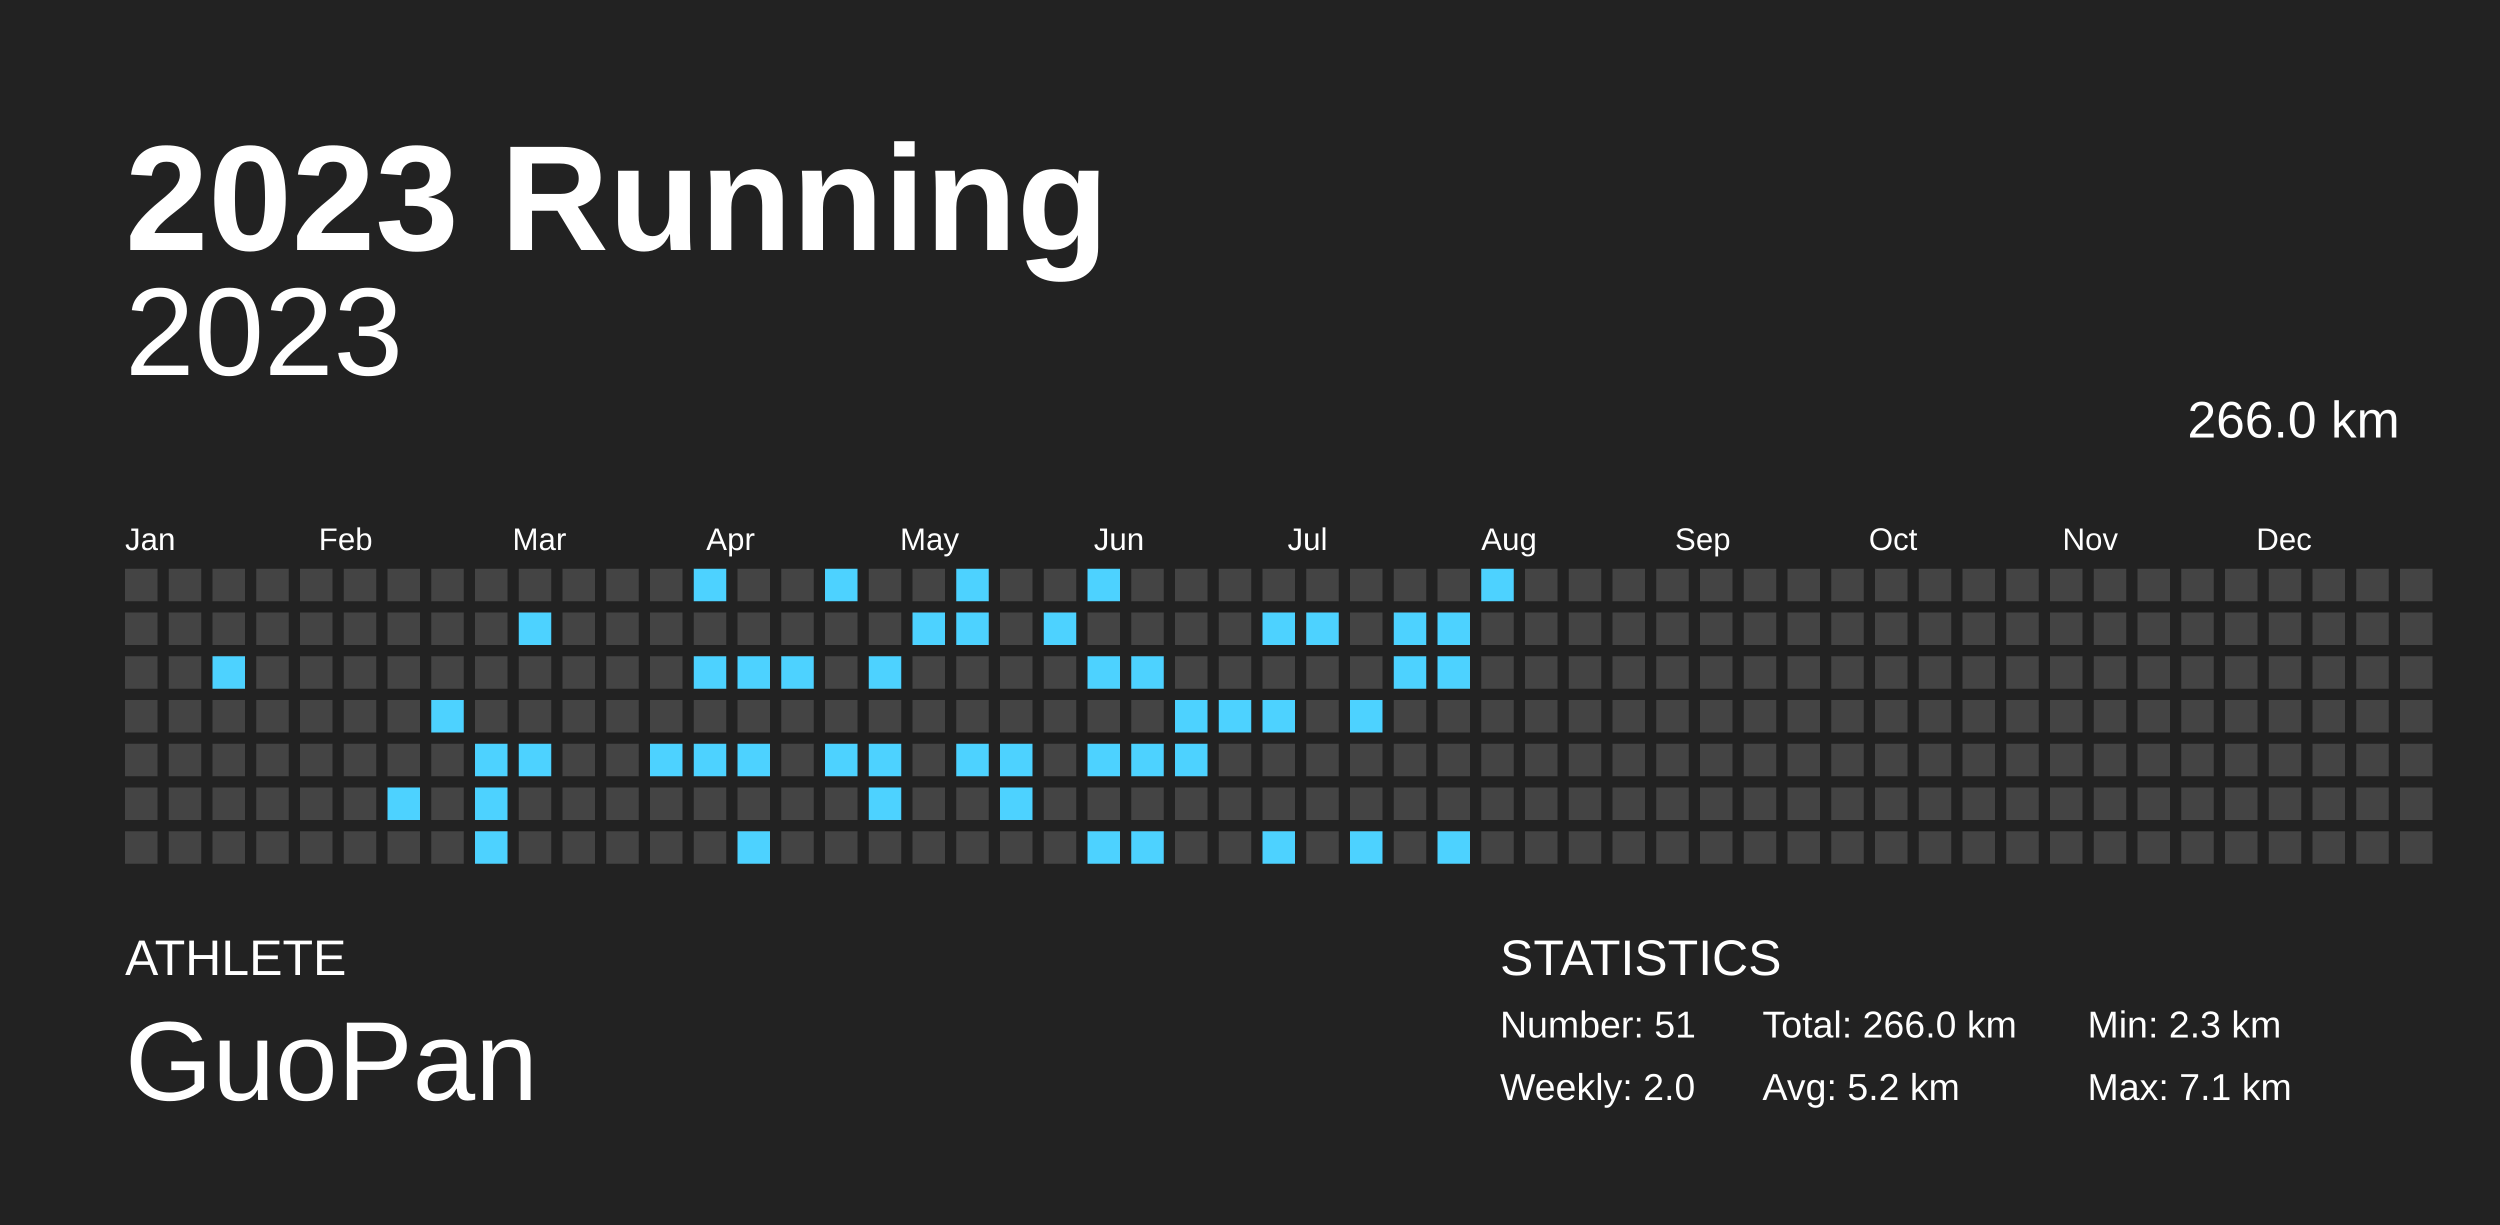
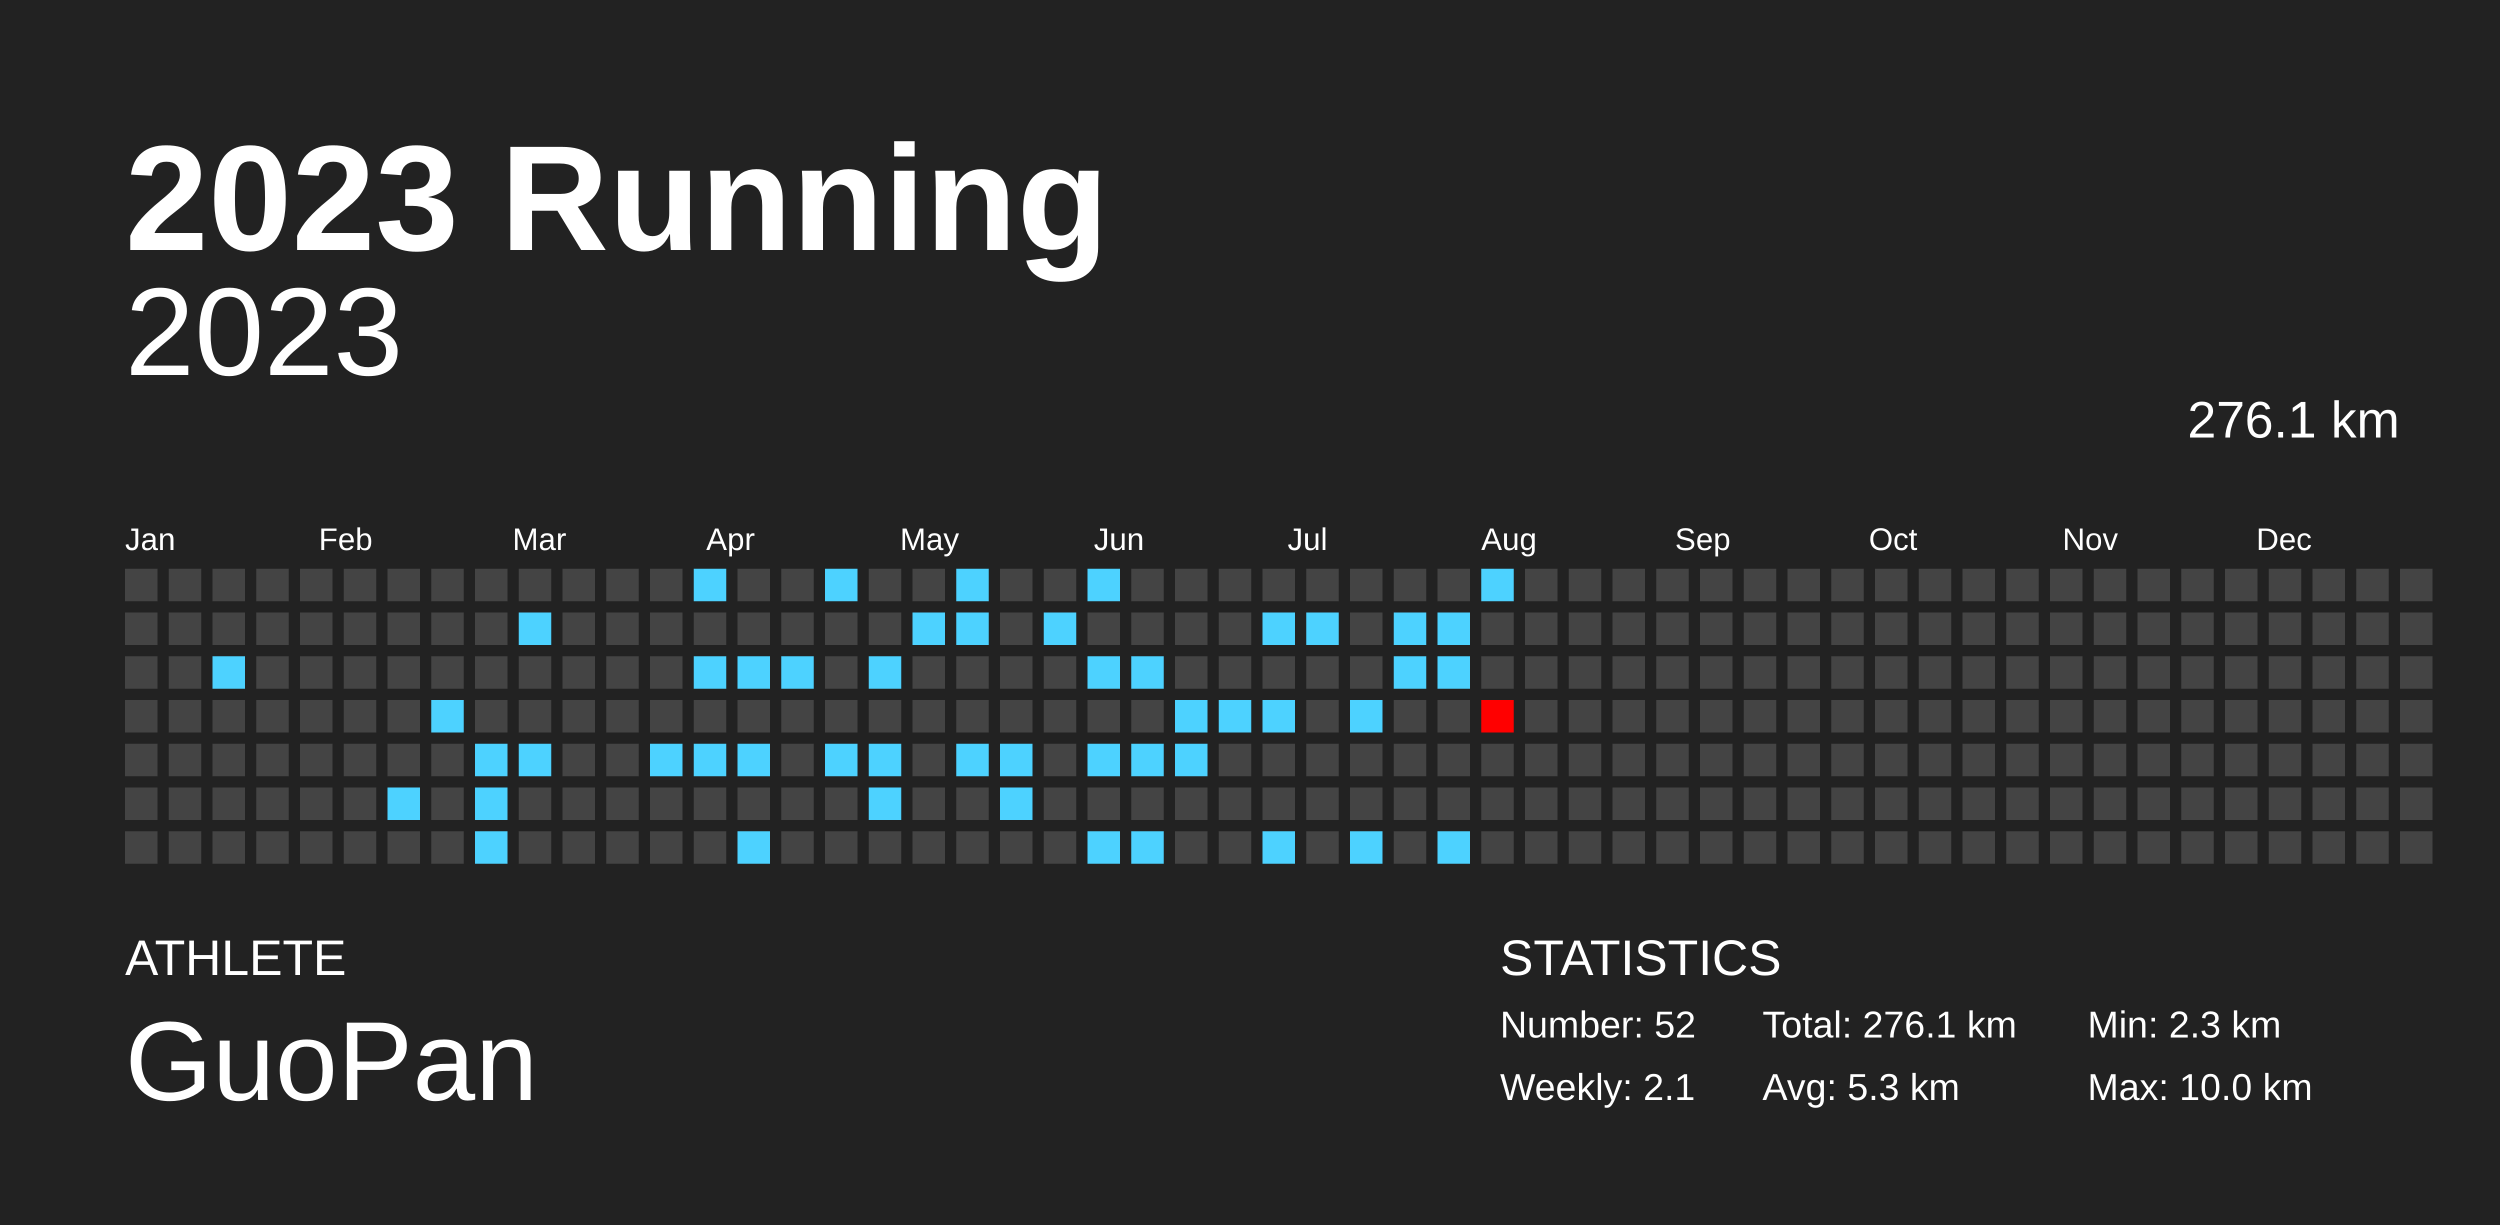
<svg xmlns="http://www.w3.org/2000/svg" baseProfile="full" height="98mm" version="1.1" viewBox="0,0,200,98" width="200mm">
  <defs />
  <rect fill="#222222" height="98" width="200" x="0" y="0" />
  <text fill="#FFFFFF" style="font-size:12px; font-family:Arial; font-weight:bold;" x="10" y="20">2023 Running</text>
  <text fill="#FFFFFF" style="font-size:4px; font-family:Arial" x="10" y="78">ATHLETE</text>
  <text fill="#FFFFFF" style="font-size:9px; font-family:Arial" x="10" y="88">GuoPan</text>
  <text fill="#FFFFFF" style="font-size:4px; font-family:Arial" x="120" y="78">STATISTICS</text>
-   <text fill="#FFFFFF" style="font-size:3px; font-family:Arial" x="120" y="83">Number: 51</text>
-   <text fill="#FFFFFF" style="font-size:3px; font-family:Arial" x="120" y="88">Weekly: 2.0</text>
-   <text fill="#FFFFFF" style="font-size:3px; font-family:Arial" x="141" y="83">Total: 266.0 km</text>
-   <text fill="#FFFFFF" style="font-size:3px; font-family:Arial" x="141" y="88">Avg: 5.2 km</text>
+   <text fill="#FFFFFF" style="font-size:3px; font-family:Arial" x="120" y="83">Number: 52</text>
+   <text fill="#FFFFFF" style="font-size:3px; font-family:Arial" x="120" y="88">Weekly: 2.1</text>
+   <text fill="#FFFFFF" style="font-size:3px; font-family:Arial" x="141" y="83">Total: 276.1 km</text>
+   <text fill="#FFFFFF" style="font-size:3px; font-family:Arial" x="141" y="88">Avg: 5.3 km</text>
  <text fill="#FFFFFF" style="font-size:3px; font-family:Arial" x="167" y="83">Min: 2.3 km</text>
-   <text fill="#FFFFFF" style="font-size:3px; font-family:Arial" x="167" y="88">Max: 7.1 km</text>
+   <text fill="#FFFFFF" style="font-size:3px; font-family:Arial" x="167" y="88">Max: 10.0 km</text>
  <text alignment-baseline="hanging" fill="#FFFFFF" style="font-size:10.0px; font-family:Arial;" x="10" y="30">2023</text>
-   <text alignment-baseline="hanging" fill="#FFFFFF" style="font-size:4.125px; font-family:Arial;" x="175" y="35">266.0 km</text>
+   <text alignment-baseline="hanging" fill="#FFFFFF" style="font-size:4.125px; font-family:Arial;" x="175" y="35">276.1 km</text>
  <text fill="#FFFFFF" style="font-size:2.5px; font-family:Arial" x="10.0" y="44">Jan</text>
  <text fill="#FFFFFF" style="font-size:2.5px; font-family:Arial" x="25.5" y="44">Feb</text>
  <text fill="#FFFFFF" style="font-size:2.5px; font-family:Arial" x="41.0" y="44">Mar</text>
  <text fill="#FFFFFF" style="font-size:2.5px; font-family:Arial" x="56.5" y="44">Apr</text>
  <text fill="#FFFFFF" style="font-size:2.5px; font-family:Arial" x="72.0" y="44">May</text>
  <text fill="#FFFFFF" style="font-size:2.5px; font-family:Arial" x="87.5" y="44">Jun</text>
  <text fill="#FFFFFF" style="font-size:2.5px; font-family:Arial" x="103.0" y="44">Jul</text>
  <text fill="#FFFFFF" style="font-size:2.5px; font-family:Arial" x="118.5" y="44">Aug</text>
  <text fill="#FFFFFF" style="font-size:2.5px; font-family:Arial" x="134.0" y="44">Sep</text>
  <text fill="#FFFFFF" style="font-size:2.5px; font-family:Arial" x="149.5" y="44">Oct</text>
  <text fill="#FFFFFF" style="font-size:2.5px; font-family:Arial" x="165.0" y="44">Nov</text>
  <text fill="#FFFFFF" style="font-size:2.5px; font-family:Arial" x="180.5" y="44">Dec</text>
  <rect fill="#444444" height="2.6" width="2.6" x="10.0" y="45.5" />
  <rect fill="#444444" height="2.6" width="2.6" x="10.0" y="49.0" />
  <rect fill="#444444" height="2.6" width="2.6" x="10.0" y="52.5" />
  <rect fill="#444444" height="2.6" width="2.6" x="10.0" y="56.0" />
  <rect fill="#444444" height="2.6" width="2.6" x="10.0" y="59.5" />
  <rect fill="#444444" height="2.6" width="2.6" x="10.0" y="63.0" />
  <rect fill="#444444" height="2.6" width="2.6" x="10.0" y="66.5" />
  <rect fill="#444444" height="2.6" width="2.6" x="13.5" y="45.5" />
  <rect fill="#444444" height="2.6" width="2.6" x="13.5" y="49.0" />
  <rect fill="#444444" height="2.6" width="2.6" x="13.5" y="52.5" />
  <rect fill="#444444" height="2.6" width="2.6" x="13.5" y="56.0" />
  <rect fill="#444444" height="2.6" width="2.6" x="13.5" y="59.5" />
  <rect fill="#444444" height="2.6" width="2.6" x="13.5" y="63.0" />
  <rect fill="#444444" height="2.6" width="2.6" x="13.5" y="66.5" />
  <rect fill="#444444" height="2.6" width="2.6" x="17.0" y="45.5" />
  <rect fill="#444444" height="2.6" width="2.6" x="17.0" y="49.0" />
  <rect fill="#4dd2ff" height="2.6" width="2.6" x="17.0" y="52.5" />
  <rect fill="#444444" height="2.6" width="2.6" x="17.0" y="56.0" />
  <rect fill="#444444" height="2.6" width="2.6" x="17.0" y="59.5" />
  <rect fill="#444444" height="2.6" width="2.6" x="17.0" y="63.0" />
  <rect fill="#444444" height="2.6" width="2.6" x="17.0" y="66.5" />
  <rect fill="#444444" height="2.6" width="2.6" x="20.5" y="45.5" />
  <rect fill="#444444" height="2.6" width="2.6" x="20.5" y="49.0" />
  <rect fill="#444444" height="2.6" width="2.6" x="20.5" y="52.5" />
  <rect fill="#444444" height="2.6" width="2.6" x="20.5" y="56.0" />
  <rect fill="#444444" height="2.6" width="2.6" x="20.5" y="59.5" />
  <rect fill="#444444" height="2.6" width="2.6" x="20.5" y="63.0" />
  <rect fill="#444444" height="2.6" width="2.6" x="20.5" y="66.5" />
  <rect fill="#444444" height="2.6" width="2.6" x="24.0" y="45.5" />
  <rect fill="#444444" height="2.6" width="2.6" x="24.0" y="49.0" />
  <rect fill="#444444" height="2.6" width="2.6" x="24.0" y="52.5" />
  <rect fill="#444444" height="2.6" width="2.6" x="24.0" y="56.0" />
  <rect fill="#444444" height="2.6" width="2.6" x="24.0" y="59.5" />
  <rect fill="#444444" height="2.6" width="2.6" x="24.0" y="63.0" />
  <rect fill="#444444" height="2.6" width="2.6" x="24.0" y="66.5" />
  <rect fill="#444444" height="2.6" width="2.6" x="27.5" y="45.5" />
  <rect fill="#444444" height="2.6" width="2.6" x="27.5" y="49.0" />
  <rect fill="#444444" height="2.6" width="2.6" x="27.5" y="52.5" />
  <rect fill="#444444" height="2.6" width="2.6" x="27.5" y="56.0" />
  <rect fill="#444444" height="2.6" width="2.6" x="27.5" y="59.5" />
  <rect fill="#444444" height="2.6" width="2.6" x="27.5" y="63.0" />
  <rect fill="#444444" height="2.6" width="2.6" x="27.5" y="66.5" />
  <rect fill="#444444" height="2.6" width="2.6" x="31.0" y="45.5" />
  <rect fill="#444444" height="2.6" width="2.6" x="31.0" y="49.0" />
  <rect fill="#444444" height="2.6" width="2.6" x="31.0" y="52.5" />
  <rect fill="#444444" height="2.6" width="2.6" x="31.0" y="56.0" />
  <rect fill="#444444" height="2.6" width="2.6" x="31.0" y="59.5" />
  <rect fill="#4dd2ff" height="2.6" width="2.6" x="31.0" y="63.0" />
  <rect fill="#444444" height="2.6" width="2.6" x="31.0" y="66.5" />
  <rect fill="#444444" height="2.6" width="2.6" x="34.5" y="45.5" />
  <rect fill="#444444" height="2.6" width="2.6" x="34.5" y="49.0" />
  <rect fill="#444444" height="2.6" width="2.6" x="34.5" y="52.5" />
  <rect fill="#4dd2ff" height="2.6" width="2.6" x="34.5" y="56.0" />
  <rect fill="#444444" height="2.6" width="2.6" x="34.5" y="59.5" />
  <rect fill="#444444" height="2.6" width="2.6" x="34.5" y="63.0" />
  <rect fill="#444444" height="2.6" width="2.6" x="34.5" y="66.5" />
  <rect fill="#444444" height="2.6" width="2.6" x="38.0" y="45.5" />
  <rect fill="#444444" height="2.6" width="2.6" x="38.0" y="49.0" />
  <rect fill="#444444" height="2.6" width="2.6" x="38.0" y="52.5" />
  <rect fill="#444444" height="2.6" width="2.6" x="38.0" y="56.0" />
  <rect fill="#4dd2ff" height="2.6" width="2.6" x="38.0" y="59.5" />
  <rect fill="#4dd2ff" height="2.6" width="2.6" x="38.0" y="63.0" />
  <rect fill="#4dd2ff" height="2.6" width="2.6" x="38.0" y="66.5" />
  <rect fill="#444444" height="2.6" width="2.6" x="41.5" y="45.5" />
  <rect fill="#4dd2ff" height="2.6" width="2.6" x="41.5" y="49.0" />
  <rect fill="#444444" height="2.6" width="2.6" x="41.5" y="52.5" />
  <rect fill="#444444" height="2.6" width="2.6" x="41.5" y="56.0" />
  <rect fill="#4dd2ff" height="2.6" width="2.6" x="41.5" y="59.5" />
  <rect fill="#444444" height="2.6" width="2.6" x="41.5" y="63.0" />
  <rect fill="#444444" height="2.6" width="2.6" x="41.5" y="66.5" />
  <rect fill="#444444" height="2.6" width="2.6" x="45.0" y="45.5" />
  <rect fill="#444444" height="2.6" width="2.6" x="45.0" y="49.0" />
  <rect fill="#444444" height="2.6" width="2.6" x="45.0" y="52.5" />
  <rect fill="#444444" height="2.6" width="2.6" x="45.0" y="56.0" />
  <rect fill="#444444" height="2.6" width="2.6" x="45.0" y="59.5" />
  <rect fill="#444444" height="2.6" width="2.6" x="45.0" y="63.0" />
  <rect fill="#444444" height="2.6" width="2.6" x="45.0" y="66.5" />
  <rect fill="#444444" height="2.6" width="2.6" x="48.5" y="45.5" />
  <rect fill="#444444" height="2.6" width="2.6" x="48.5" y="49.0" />
  <rect fill="#444444" height="2.6" width="2.6" x="48.5" y="52.5" />
  <rect fill="#444444" height="2.6" width="2.6" x="48.5" y="56.0" />
  <rect fill="#444444" height="2.6" width="2.6" x="48.5" y="59.5" />
  <rect fill="#444444" height="2.6" width="2.6" x="48.5" y="63.0" />
  <rect fill="#444444" height="2.6" width="2.6" x="48.5" y="66.5" />
  <rect fill="#444444" height="2.6" width="2.6" x="52.0" y="45.5" />
  <rect fill="#444444" height="2.6" width="2.6" x="52.0" y="49.0" />
  <rect fill="#444444" height="2.6" width="2.6" x="52.0" y="52.5" />
  <rect fill="#444444" height="2.6" width="2.6" x="52.0" y="56.0" />
  <rect fill="#4dd2ff" height="2.6" width="2.6" x="52.0" y="59.5" />
  <rect fill="#444444" height="2.6" width="2.6" x="52.0" y="63.0" />
  <rect fill="#444444" height="2.6" width="2.6" x="52.0" y="66.5" />
  <rect fill="#4dd2ff" height="2.6" width="2.6" x="55.5" y="45.5" />
  <rect fill="#444444" height="2.6" width="2.6" x="55.5" y="49.0" />
  <rect fill="#4dd2ff" height="2.6" width="2.6" x="55.5" y="52.5" />
  <rect fill="#444444" height="2.6" width="2.6" x="55.5" y="56.0" />
  <rect fill="#4dd2ff" height="2.6" width="2.6" x="55.5" y="59.5" />
  <rect fill="#444444" height="2.6" width="2.6" x="55.5" y="63.0" />
  <rect fill="#444444" height="2.6" width="2.6" x="55.5" y="66.5" />
  <rect fill="#444444" height="2.6" width="2.6" x="59.0" y="45.5" />
  <rect fill="#444444" height="2.6" width="2.6" x="59.0" y="49.0" />
  <rect fill="#4dd2ff" height="2.6" width="2.6" x="59.0" y="52.5" />
  <rect fill="#444444" height="2.6" width="2.6" x="59.0" y="56.0" />
  <rect fill="#4dd2ff" height="2.6" width="2.6" x="59.0" y="59.5" />
  <rect fill="#444444" height="2.6" width="2.6" x="59.0" y="63.0" />
  <rect fill="#4dd2ff" height="2.6" width="2.6" x="59.0" y="66.5" />
  <rect fill="#444444" height="2.6" width="2.6" x="62.5" y="45.5" />
  <rect fill="#444444" height="2.6" width="2.6" x="62.5" y="49.0" />
  <rect fill="#4dd2ff" height="2.6" width="2.6" x="62.5" y="52.5" />
  <rect fill="#444444" height="2.6" width="2.6" x="62.5" y="56.0" />
  <rect fill="#444444" height="2.6" width="2.6" x="62.5" y="59.5" />
  <rect fill="#444444" height="2.6" width="2.6" x="62.5" y="63.0" />
  <rect fill="#444444" height="2.6" width="2.6" x="62.5" y="66.5" />
  <rect fill="#4dd2ff" height="2.6" width="2.6" x="66.0" y="45.5" />
  <rect fill="#444444" height="2.6" width="2.6" x="66.0" y="49.0" />
  <rect fill="#444444" height="2.6" width="2.6" x="66.0" y="52.5" />
  <rect fill="#444444" height="2.6" width="2.6" x="66.0" y="56.0" />
  <rect fill="#4dd2ff" height="2.6" width="2.6" x="66.0" y="59.5" />
  <rect fill="#444444" height="2.6" width="2.6" x="66.0" y="63.0" />
  <rect fill="#444444" height="2.6" width="2.6" x="66.0" y="66.5" />
  <rect fill="#444444" height="2.6" width="2.6" x="69.5" y="45.5" />
  <rect fill="#444444" height="2.6" width="2.6" x="69.5" y="49.0" />
  <rect fill="#4dd2ff" height="2.6" width="2.6" x="69.5" y="52.5" />
  <rect fill="#444444" height="2.6" width="2.6" x="69.5" y="56.0" />
  <rect fill="#4dd2ff" height="2.6" width="2.6" x="69.5" y="59.5" />
  <rect fill="#4dd2ff" height="2.6" width="2.6" x="69.5" y="63.0" />
  <rect fill="#444444" height="2.6" width="2.6" x="69.5" y="66.5" />
  <rect fill="#444444" height="2.6" width="2.6" x="73.0" y="45.5" />
  <rect fill="#4dd2ff" height="2.6" width="2.6" x="73.0" y="49.0" />
  <rect fill="#444444" height="2.6" width="2.6" x="73.0" y="52.5" />
  <rect fill="#444444" height="2.6" width="2.6" x="73.0" y="56.0" />
  <rect fill="#444444" height="2.6" width="2.6" x="73.0" y="59.5" />
  <rect fill="#444444" height="2.6" width="2.6" x="73.0" y="63.0" />
  <rect fill="#444444" height="2.6" width="2.6" x="73.0" y="66.5" />
  <rect fill="#4dd2ff" height="2.6" width="2.6" x="76.5" y="45.5" />
  <rect fill="#4dd2ff" height="2.6" width="2.6" x="76.5" y="49.0" />
  <rect fill="#444444" height="2.6" width="2.6" x="76.5" y="52.5" />
  <rect fill="#444444" height="2.6" width="2.6" x="76.5" y="56.0" />
  <rect fill="#4dd2ff" height="2.6" width="2.6" x="76.5" y="59.5" />
  <rect fill="#444444" height="2.6" width="2.6" x="76.5" y="63.0" />
  <rect fill="#444444" height="2.6" width="2.6" x="76.5" y="66.5" />
  <rect fill="#444444" height="2.6" width="2.6" x="80.0" y="45.5" />
  <rect fill="#444444" height="2.6" width="2.6" x="80.0" y="49.0" />
  <rect fill="#444444" height="2.6" width="2.6" x="80.0" y="52.5" />
  <rect fill="#444444" height="2.6" width="2.6" x="80.0" y="56.0" />
  <rect fill="#4dd2ff" height="2.6" width="2.6" x="80.0" y="59.5" />
  <rect fill="#4dd2ff" height="2.6" width="2.6" x="80.0" y="63.0" />
  <rect fill="#444444" height="2.6" width="2.6" x="80.0" y="66.5" />
  <rect fill="#444444" height="2.6" width="2.6" x="83.5" y="45.5" />
  <rect fill="#4dd2ff" height="2.6" width="2.6" x="83.5" y="49.0" />
  <rect fill="#444444" height="2.6" width="2.6" x="83.5" y="52.5" />
  <rect fill="#444444" height="2.6" width="2.6" x="83.5" y="56.0" />
  <rect fill="#444444" height="2.6" width="2.6" x="83.5" y="59.5" />
  <rect fill="#444444" height="2.6" width="2.6" x="83.5" y="63.0" />
  <rect fill="#444444" height="2.6" width="2.6" x="83.5" y="66.5" />
  <rect fill="#4dd2ff" height="2.6" width="2.6" x="87.0" y="45.5" />
  <rect fill="#444444" height="2.6" width="2.6" x="87.0" y="49.0" />
  <rect fill="#4dd2ff" height="2.6" width="2.6" x="87.0" y="52.5" />
  <rect fill="#444444" height="2.6" width="2.6" x="87.0" y="56.0" />
  <rect fill="#4dd2ff" height="2.6" width="2.6" x="87.0" y="59.5" />
  <rect fill="#444444" height="2.6" width="2.6" x="87.0" y="63.0" />
  <rect fill="#4dd2ff" height="2.6" width="2.6" x="87.0" y="66.5" />
  <rect fill="#444444" height="2.6" width="2.6" x="90.5" y="45.5" />
  <rect fill="#444444" height="2.6" width="2.6" x="90.5" y="49.0" />
  <rect fill="#4dd2ff" height="2.6" width="2.6" x="90.5" y="52.5" />
  <rect fill="#444444" height="2.6" width="2.6" x="90.5" y="56.0" />
  <rect fill="#4dd2ff" height="2.6" width="2.6" x="90.5" y="59.5" />
  <rect fill="#444444" height="2.6" width="2.6" x="90.5" y="63.0" />
  <rect fill="#4dd2ff" height="2.6" width="2.6" x="90.5" y="66.5" />
  <rect fill="#444444" height="2.6" width="2.6" x="94.0" y="45.5" />
  <rect fill="#444444" height="2.6" width="2.6" x="94.0" y="49.0" />
  <rect fill="#444444" height="2.6" width="2.6" x="94.0" y="52.5" />
  <rect fill="#4dd2ff" height="2.6" width="2.6" x="94.0" y="56.0" />
  <rect fill="#4dd2ff" height="2.6" width="2.6" x="94.0" y="59.5" />
  <rect fill="#444444" height="2.6" width="2.6" x="94.0" y="63.0" />
  <rect fill="#444444" height="2.6" width="2.6" x="94.0" y="66.5" />
  <rect fill="#444444" height="2.6" width="2.6" x="97.5" y="45.5" />
  <rect fill="#444444" height="2.6" width="2.6" x="97.5" y="49.0" />
  <rect fill="#444444" height="2.6" width="2.6" x="97.5" y="52.5" />
  <rect fill="#4dd2ff" height="2.6" width="2.6" x="97.5" y="56.0" />
  <rect fill="#444444" height="2.6" width="2.6" x="97.5" y="59.5" />
  <rect fill="#444444" height="2.6" width="2.6" x="97.5" y="63.0" />
  <rect fill="#444444" height="2.6" width="2.6" x="97.5" y="66.5" />
  <rect fill="#444444" height="2.6" width="2.6" x="101.0" y="45.5" />
  <rect fill="#4dd2ff" height="2.6" width="2.6" x="101.0" y="49.0" />
  <rect fill="#444444" height="2.6" width="2.6" x="101.0" y="52.5" />
  <rect fill="#4dd2ff" height="2.6" width="2.6" x="101.0" y="56.0" />
  <rect fill="#444444" height="2.6" width="2.6" x="101.0" y="59.5" />
  <rect fill="#444444" height="2.6" width="2.6" x="101.0" y="63.0" />
  <rect fill="#4dd2ff" height="2.6" width="2.6" x="101.0" y="66.5" />
  <rect fill="#444444" height="2.6" width="2.6" x="104.5" y="45.5" />
  <rect fill="#4dd2ff" height="2.6" width="2.6" x="104.5" y="49.0" />
  <rect fill="#444444" height="2.6" width="2.6" x="104.5" y="52.5" />
  <rect fill="#444444" height="2.6" width="2.6" x="104.5" y="56.0" />
  <rect fill="#444444" height="2.6" width="2.6" x="104.5" y="59.5" />
  <rect fill="#444444" height="2.6" width="2.6" x="104.5" y="63.0" />
  <rect fill="#444444" height="2.6" width="2.6" x="104.5" y="66.5" />
  <rect fill="#444444" height="2.6" width="2.6" x="108.0" y="45.5" />
  <rect fill="#444444" height="2.6" width="2.6" x="108.0" y="49.0" />
  <rect fill="#444444" height="2.6" width="2.6" x="108.0" y="52.5" />
  <rect fill="#4dd2ff" height="2.6" width="2.6" x="108.0" y="56.0" />
  <rect fill="#444444" height="2.6" width="2.6" x="108.0" y="59.5" />
  <rect fill="#444444" height="2.6" width="2.6" x="108.0" y="63.0" />
  <rect fill="#4dd2ff" height="2.6" width="2.6" x="108.0" y="66.5" />
  <rect fill="#444444" height="2.6" width="2.6" x="111.5" y="45.5" />
  <rect fill="#4dd2ff" height="2.6" width="2.6" x="111.5" y="49.0" />
  <rect fill="#4dd2ff" height="2.6" width="2.6" x="111.5" y="52.5" />
  <rect fill="#444444" height="2.6" width="2.6" x="111.5" y="56.0" />
  <rect fill="#444444" height="2.6" width="2.6" x="111.5" y="59.5" />
  <rect fill="#444444" height="2.6" width="2.6" x="111.5" y="63.0" />
  <rect fill="#444444" height="2.6" width="2.6" x="111.5" y="66.5" />
  <rect fill="#444444" height="2.6" width="2.6" x="115.0" y="45.5" />
  <rect fill="#4dd2ff" height="2.6" width="2.6" x="115.0" y="49.0" />
  <rect fill="#4dd2ff" height="2.6" width="2.6" x="115.0" y="52.5" />
  <rect fill="#444444" height="2.6" width="2.6" x="115.0" y="56.0" />
  <rect fill="#444444" height="2.6" width="2.6" x="115.0" y="59.5" />
  <rect fill="#444444" height="2.6" width="2.6" x="115.0" y="63.0" />
  <rect fill="#4dd2ff" height="2.6" width="2.6" x="115.0" y="66.5" />
  <rect fill="#4dd2ff" height="2.6" width="2.6" x="118.5" y="45.5" />
  <rect fill="#444444" height="2.6" width="2.6" x="118.5" y="49.0" />
  <rect fill="#444444" height="2.6" width="2.6" x="118.5" y="52.5" />
-   <rect fill="#444444" height="2.6" width="2.6" x="118.5" y="56.0" />
+   <rect fill="#ff0000" height="2.6" width="2.6" x="118.5" y="56.0" />
  <rect fill="#444444" height="2.6" width="2.6" x="118.5" y="59.5" />
  <rect fill="#444444" height="2.6" width="2.6" x="118.5" y="63.0" />
  <rect fill="#444444" height="2.6" width="2.6" x="118.5" y="66.5" />
  <rect fill="#444444" height="2.6" width="2.6" x="122.0" y="45.5" />
  <rect fill="#444444" height="2.6" width="2.6" x="122.0" y="49.0" />
  <rect fill="#444444" height="2.6" width="2.6" x="122.0" y="52.5" />
  <rect fill="#444444" height="2.6" width="2.6" x="122.0" y="56.0" />
  <rect fill="#444444" height="2.6" width="2.6" x="122.0" y="59.5" />
  <rect fill="#444444" height="2.6" width="2.6" x="122.0" y="63.0" />
  <rect fill="#444444" height="2.6" width="2.6" x="122.0" y="66.5" />
  <rect fill="#444444" height="2.6" width="2.6" x="125.5" y="45.5" />
  <rect fill="#444444" height="2.6" width="2.6" x="125.5" y="49.0" />
  <rect fill="#444444" height="2.6" width="2.6" x="125.5" y="52.5" />
  <rect fill="#444444" height="2.6" width="2.6" x="125.5" y="56.0" />
  <rect fill="#444444" height="2.6" width="2.6" x="125.5" y="59.5" />
  <rect fill="#444444" height="2.6" width="2.6" x="125.5" y="63.0" />
  <rect fill="#444444" height="2.6" width="2.6" x="125.5" y="66.5" />
  <rect fill="#444444" height="2.6" width="2.6" x="129.0" y="45.5" />
  <rect fill="#444444" height="2.6" width="2.6" x="129.0" y="49.0" />
  <rect fill="#444444" height="2.6" width="2.6" x="129.0" y="52.5" />
  <rect fill="#444444" height="2.6" width="2.6" x="129.0" y="56.0" />
  <rect fill="#444444" height="2.6" width="2.6" x="129.0" y="59.5" />
  <rect fill="#444444" height="2.6" width="2.6" x="129.0" y="63.0" />
  <rect fill="#444444" height="2.6" width="2.6" x="129.0" y="66.5" />
  <rect fill="#444444" height="2.6" width="2.6" x="132.5" y="45.5" />
  <rect fill="#444444" height="2.6" width="2.6" x="132.5" y="49.0" />
  <rect fill="#444444" height="2.6" width="2.6" x="132.5" y="52.5" />
  <rect fill="#444444" height="2.6" width="2.6" x="132.5" y="56.0" />
  <rect fill="#444444" height="2.6" width="2.6" x="132.5" y="59.5" />
  <rect fill="#444444" height="2.6" width="2.6" x="132.5" y="63.0" />
  <rect fill="#444444" height="2.6" width="2.6" x="132.5" y="66.5" />
  <rect fill="#444444" height="2.6" width="2.6" x="136.0" y="45.5" />
  <rect fill="#444444" height="2.6" width="2.6" x="136.0" y="49.0" />
  <rect fill="#444444" height="2.6" width="2.6" x="136.0" y="52.5" />
  <rect fill="#444444" height="2.6" width="2.6" x="136.0" y="56.0" />
  <rect fill="#444444" height="2.6" width="2.6" x="136.0" y="59.5" />
  <rect fill="#444444" height="2.6" width="2.6" x="136.0" y="63.0" />
  <rect fill="#444444" height="2.6" width="2.6" x="136.0" y="66.5" />
  <rect fill="#444444" height="2.6" width="2.6" x="139.5" y="45.5" />
  <rect fill="#444444" height="2.6" width="2.6" x="139.5" y="49.0" />
  <rect fill="#444444" height="2.6" width="2.6" x="139.5" y="52.5" />
  <rect fill="#444444" height="2.6" width="2.6" x="139.5" y="56.0" />
  <rect fill="#444444" height="2.6" width="2.6" x="139.5" y="59.5" />
  <rect fill="#444444" height="2.6" width="2.6" x="139.5" y="63.0" />
  <rect fill="#444444" height="2.6" width="2.6" x="139.5" y="66.5" />
  <rect fill="#444444" height="2.6" width="2.6" x="143.0" y="45.5" />
  <rect fill="#444444" height="2.6" width="2.6" x="143.0" y="49.0" />
  <rect fill="#444444" height="2.6" width="2.6" x="143.0" y="52.5" />
  <rect fill="#444444" height="2.6" width="2.6" x="143.0" y="56.0" />
  <rect fill="#444444" height="2.6" width="2.6" x="143.0" y="59.5" />
  <rect fill="#444444" height="2.6" width="2.6" x="143.0" y="63.0" />
  <rect fill="#444444" height="2.6" width="2.6" x="143.0" y="66.5" />
  <rect fill="#444444" height="2.6" width="2.6" x="146.5" y="45.5" />
  <rect fill="#444444" height="2.6" width="2.6" x="146.5" y="49.0" />
  <rect fill="#444444" height="2.6" width="2.6" x="146.5" y="52.5" />
  <rect fill="#444444" height="2.6" width="2.6" x="146.5" y="56.0" />
  <rect fill="#444444" height="2.6" width="2.6" x="146.5" y="59.5" />
  <rect fill="#444444" height="2.6" width="2.6" x="146.5" y="63.0" />
  <rect fill="#444444" height="2.6" width="2.6" x="146.5" y="66.5" />
  <rect fill="#444444" height="2.6" width="2.6" x="150.0" y="45.5" />
  <rect fill="#444444" height="2.6" width="2.6" x="150.0" y="49.0" />
  <rect fill="#444444" height="2.6" width="2.6" x="150.0" y="52.5" />
  <rect fill="#444444" height="2.6" width="2.6" x="150.0" y="56.0" />
  <rect fill="#444444" height="2.6" width="2.6" x="150.0" y="59.5" />
  <rect fill="#444444" height="2.6" width="2.6" x="150.0" y="63.0" />
  <rect fill="#444444" height="2.6" width="2.6" x="150.0" y="66.5" />
  <rect fill="#444444" height="2.6" width="2.6" x="153.5" y="45.5" />
  <rect fill="#444444" height="2.6" width="2.6" x="153.5" y="49.0" />
  <rect fill="#444444" height="2.6" width="2.6" x="153.5" y="52.5" />
  <rect fill="#444444" height="2.6" width="2.6" x="153.5" y="56.0" />
  <rect fill="#444444" height="2.6" width="2.6" x="153.5" y="59.5" />
  <rect fill="#444444" height="2.6" width="2.6" x="153.5" y="63.0" />
  <rect fill="#444444" height="2.6" width="2.6" x="153.5" y="66.5" />
  <rect fill="#444444" height="2.6" width="2.6" x="157.0" y="45.5" />
  <rect fill="#444444" height="2.6" width="2.6" x="157.0" y="49.0" />
  <rect fill="#444444" height="2.6" width="2.6" x="157.0" y="52.5" />
  <rect fill="#444444" height="2.6" width="2.6" x="157.0" y="56.0" />
  <rect fill="#444444" height="2.6" width="2.6" x="157.0" y="59.5" />
  <rect fill="#444444" height="2.6" width="2.6" x="157.0" y="63.0" />
  <rect fill="#444444" height="2.6" width="2.6" x="157.0" y="66.5" />
  <rect fill="#444444" height="2.6" width="2.6" x="160.5" y="45.5" />
  <rect fill="#444444" height="2.6" width="2.6" x="160.5" y="49.0" />
  <rect fill="#444444" height="2.6" width="2.6" x="160.5" y="52.5" />
  <rect fill="#444444" height="2.6" width="2.6" x="160.5" y="56.0" />
  <rect fill="#444444" height="2.6" width="2.6" x="160.5" y="59.5" />
  <rect fill="#444444" height="2.6" width="2.6" x="160.5" y="63.0" />
  <rect fill="#444444" height="2.6" width="2.6" x="160.5" y="66.5" />
  <rect fill="#444444" height="2.6" width="2.6" x="164.0" y="45.5" />
  <rect fill="#444444" height="2.6" width="2.6" x="164.0" y="49.0" />
  <rect fill="#444444" height="2.6" width="2.6" x="164.0" y="52.5" />
  <rect fill="#444444" height="2.6" width="2.6" x="164.0" y="56.0" />
  <rect fill="#444444" height="2.6" width="2.6" x="164.0" y="59.5" />
  <rect fill="#444444" height="2.6" width="2.6" x="164.0" y="63.0" />
  <rect fill="#444444" height="2.6" width="2.6" x="164.0" y="66.5" />
  <rect fill="#444444" height="2.6" width="2.6" x="167.5" y="45.5" />
  <rect fill="#444444" height="2.6" width="2.6" x="167.5" y="49.0" />
  <rect fill="#444444" height="2.6" width="2.6" x="167.5" y="52.5" />
  <rect fill="#444444" height="2.6" width="2.6" x="167.5" y="56.0" />
  <rect fill="#444444" height="2.6" width="2.6" x="167.5" y="59.5" />
  <rect fill="#444444" height="2.6" width="2.6" x="167.5" y="63.0" />
  <rect fill="#444444" height="2.6" width="2.6" x="167.5" y="66.5" />
  <rect fill="#444444" height="2.6" width="2.6" x="171.0" y="45.5" />
  <rect fill="#444444" height="2.6" width="2.6" x="171.0" y="49.0" />
  <rect fill="#444444" height="2.6" width="2.6" x="171.0" y="52.5" />
  <rect fill="#444444" height="2.6" width="2.6" x="171.0" y="56.0" />
  <rect fill="#444444" height="2.6" width="2.6" x="171.0" y="59.5" />
  <rect fill="#444444" height="2.6" width="2.6" x="171.0" y="63.0" />
  <rect fill="#444444" height="2.6" width="2.6" x="171.0" y="66.5" />
  <rect fill="#444444" height="2.6" width="2.6" x="174.5" y="45.5" />
  <rect fill="#444444" height="2.6" width="2.6" x="174.5" y="49.0" />
  <rect fill="#444444" height="2.6" width="2.6" x="174.5" y="52.5" />
  <rect fill="#444444" height="2.6" width="2.6" x="174.5" y="56.0" />
  <rect fill="#444444" height="2.6" width="2.6" x="174.5" y="59.5" />
  <rect fill="#444444" height="2.6" width="2.6" x="174.5" y="63.0" />
  <rect fill="#444444" height="2.6" width="2.6" x="174.5" y="66.5" />
  <rect fill="#444444" height="2.6" width="2.6" x="178.0" y="45.5" />
  <rect fill="#444444" height="2.6" width="2.6" x="178.0" y="49.0" />
  <rect fill="#444444" height="2.6" width="2.6" x="178.0" y="52.5" />
  <rect fill="#444444" height="2.6" width="2.6" x="178.0" y="56.0" />
  <rect fill="#444444" height="2.6" width="2.6" x="178.0" y="59.5" />
  <rect fill="#444444" height="2.6" width="2.6" x="178.0" y="63.0" />
  <rect fill="#444444" height="2.6" width="2.6" x="178.0" y="66.5" />
  <rect fill="#444444" height="2.6" width="2.6" x="181.5" y="45.5" />
  <rect fill="#444444" height="2.6" width="2.6" x="181.5" y="49.0" />
  <rect fill="#444444" height="2.6" width="2.6" x="181.5" y="52.5" />
  <rect fill="#444444" height="2.6" width="2.6" x="181.5" y="56.0" />
  <rect fill="#444444" height="2.6" width="2.6" x="181.5" y="59.5" />
  <rect fill="#444444" height="2.6" width="2.6" x="181.5" y="63.0" />
  <rect fill="#444444" height="2.6" width="2.6" x="181.5" y="66.5" />
  <rect fill="#444444" height="2.6" width="2.6" x="185.0" y="45.5" />
  <rect fill="#444444" height="2.6" width="2.6" x="185.0" y="49.0" />
  <rect fill="#444444" height="2.6" width="2.6" x="185.0" y="52.5" />
  <rect fill="#444444" height="2.6" width="2.6" x="185.0" y="56.0" />
  <rect fill="#444444" height="2.6" width="2.6" x="185.0" y="59.5" />
  <rect fill="#444444" height="2.6" width="2.6" x="185.0" y="63.0" />
  <rect fill="#444444" height="2.6" width="2.6" x="185.0" y="66.5" />
  <rect fill="#444444" height="2.6" width="2.6" x="188.5" y="45.5" />
  <rect fill="#444444" height="2.6" width="2.6" x="188.5" y="49.0" />
  <rect fill="#444444" height="2.6" width="2.6" x="188.5" y="52.5" />
  <rect fill="#444444" height="2.6" width="2.6" x="188.5" y="56.0" />
  <rect fill="#444444" height="2.6" width="2.6" x="188.5" y="59.5" />
  <rect fill="#444444" height="2.6" width="2.6" x="188.5" y="63.0" />
  <rect fill="#444444" height="2.6" width="2.6" x="188.5" y="66.5" />
  <rect fill="#444444" height="2.6" width="2.6" x="192.0" y="45.5" />
  <rect fill="#444444" height="2.6" width="2.6" x="192.0" y="49.0" />
  <rect fill="#444444" height="2.6" width="2.6" x="192.0" y="52.5" />
  <rect fill="#444444" height="2.6" width="2.6" x="192.0" y="56.0" />
  <rect fill="#444444" height="2.6" width="2.6" x="192.0" y="59.5" />
  <rect fill="#444444" height="2.6" width="2.6" x="192.0" y="63.0" />
  <rect fill="#444444" height="2.6" width="2.6" x="192.0" y="66.5" />
</svg>
